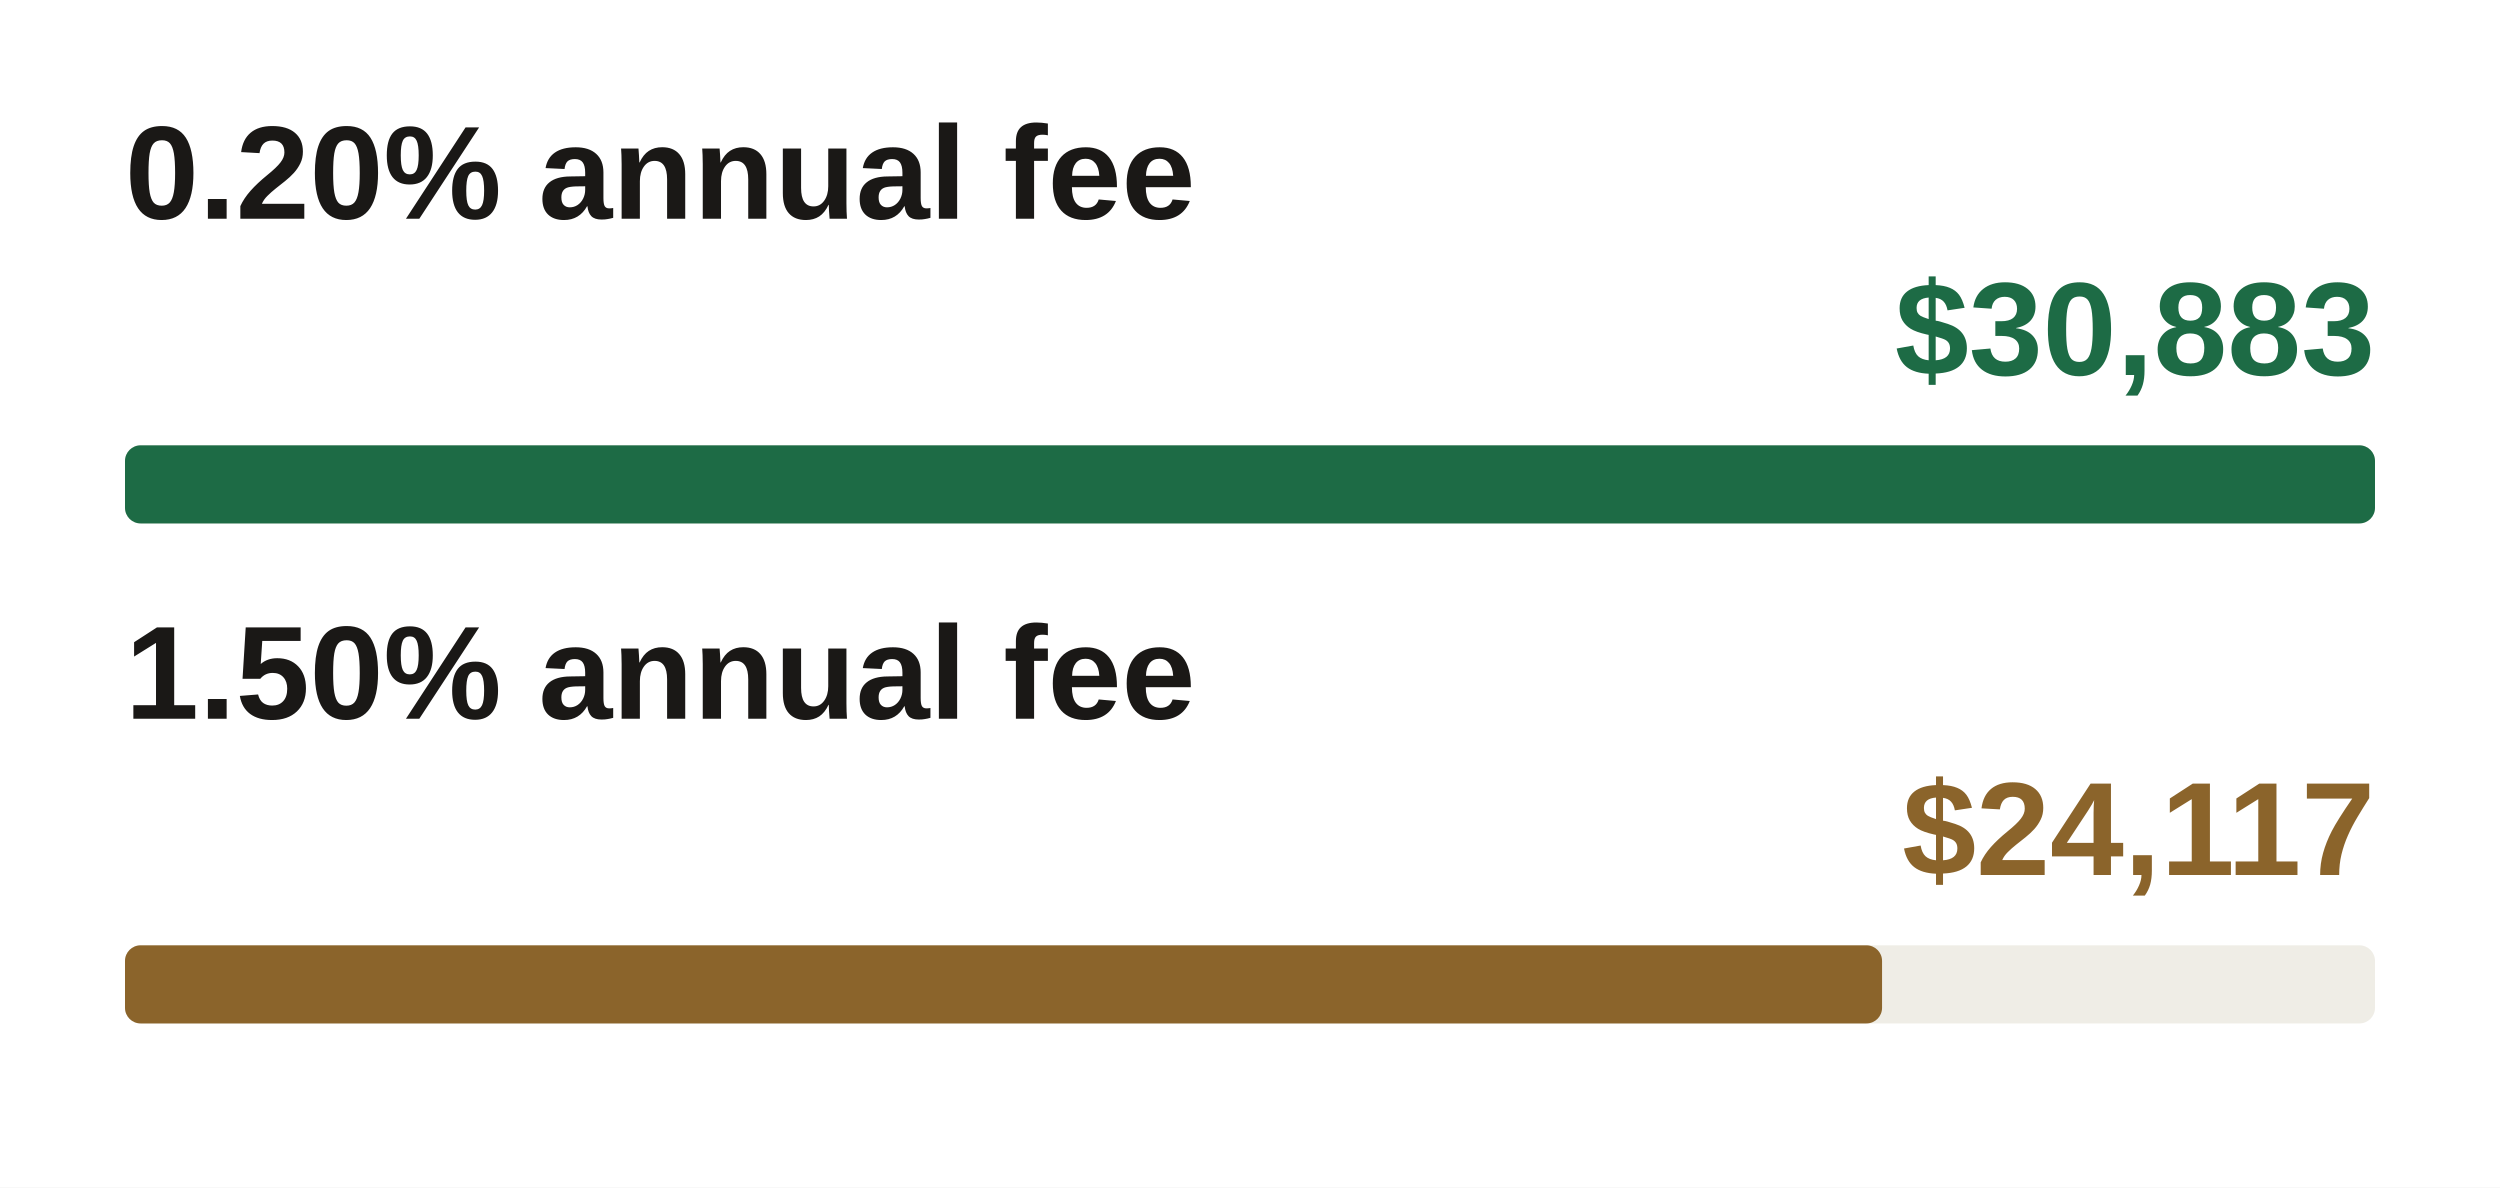
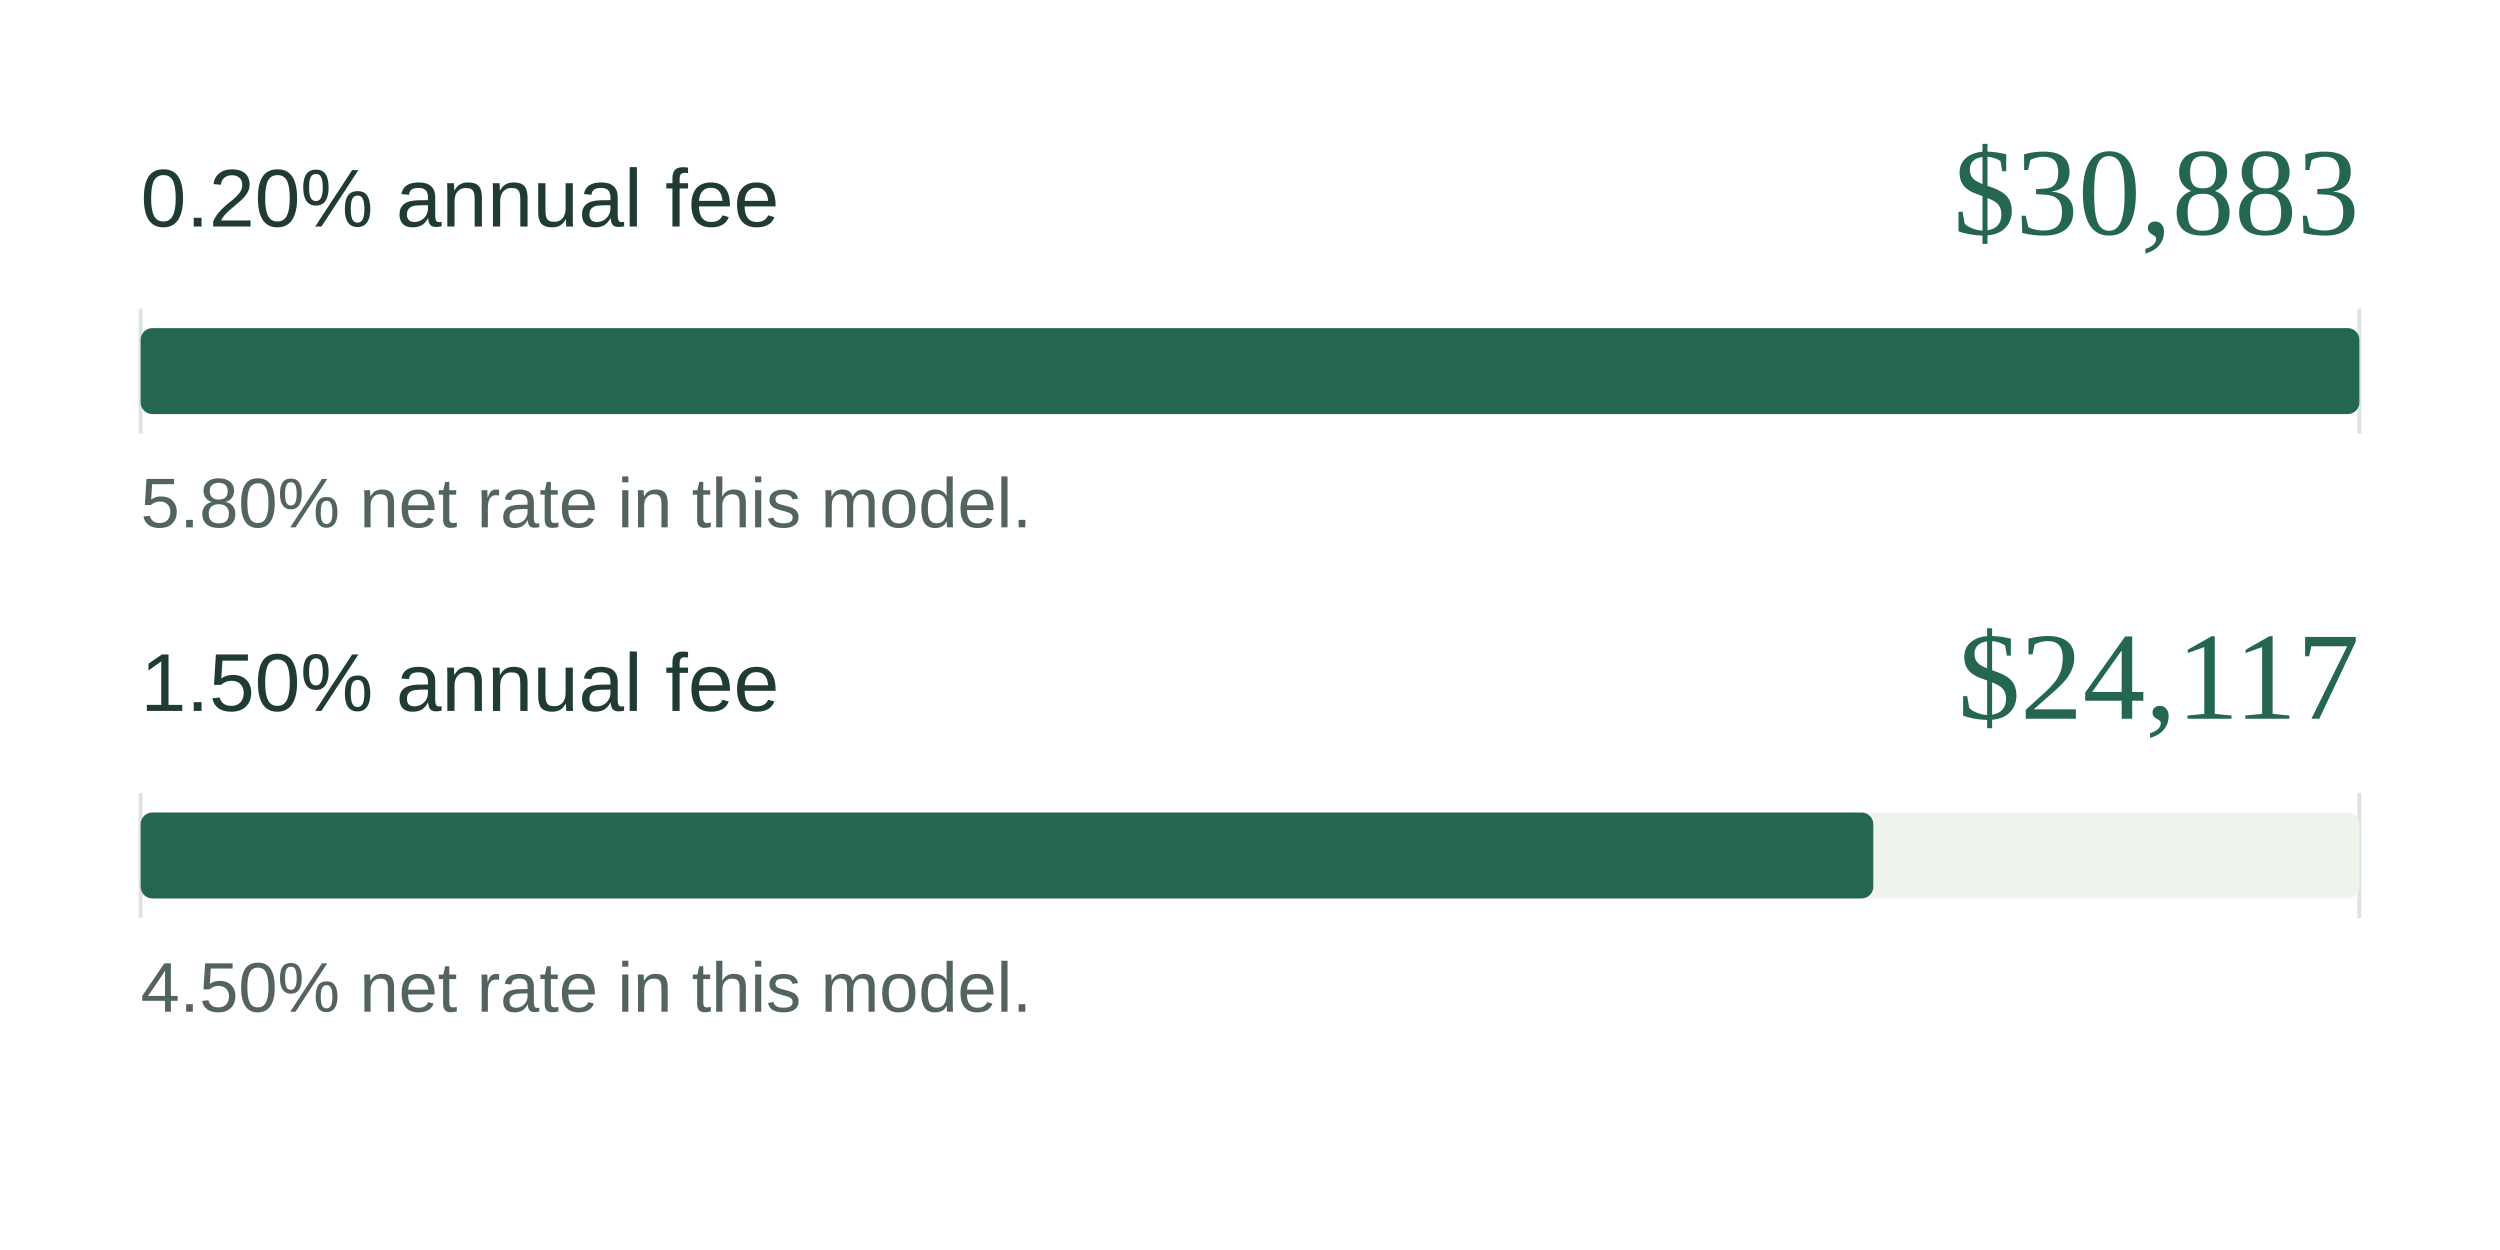
- <svg xmlns="http://www.w3.org/2000/svg" width="640" height="304" viewBox="0 0 640 304" role="img" aria-labelledby="title description">
-   <rect width="640" height="304" fill="#fff" />
-   <g font-family="Arial, Helvetica, sans-serif" fill="#1a1816">
-     <g data-value="30883">
-       <text x="32" y="56" font-size="34" font-weight="600">0.20% annual fee</text>
-       <text x="608" y="96" text-anchor="end" font-size="34" font-weight="600" fill="#1d6b45">$30,883</text>
-       <rect x="32" y="114" width="576" height="20" rx="4" fill="#efede6" />
-       <rect x="32" y="114" width="576.000" height="20" rx="4" fill="#1d6b45" />
+ <svg xmlns="http://www.w3.org/2000/svg" width="640" height="320" viewBox="0 0 640 320" data-layout="bars" role="img" aria-labelledby="title description">
+   <rect width="640" height="320" fill="#fff" />
+   <g font-family="Arial, Helvetica, sans-serif">
+     <g data-value="30883" data-row="0">
+       <text x="36" y="58" font-size="21" font-weight="500" fill="#203c32" text-anchor="start">
+         <tspan x="36" dy="0">0.20% annual fee</tspan>
+       </text>
+       <text x="604" y="60" font-size="32" font-weight="400" fill="#24664e" text-anchor="end" font-family="Georgia, Times New Roman, serif">
+         <tspan x="604" dy="0">$30,883</tspan>
+       </text>
+       <path d="M36 79v32 M604 79v32" stroke="#dce4dc" />
+       <rect x="36" y="84" width="568" height="22" rx="3" fill="#eef3ec" />
+       <rect data-bar="true" x="36" y="84" width="568.000" height="22" rx="3" fill="#24664e" />
+       <text x="36" y="135" font-size="18" font-weight="400" fill="#52645b" text-anchor="start">
+         <tspan x="36" dy="0">5.80% net rate in this model.</tspan>
+       </text>
    </g>
-     <g data-value="24117">
-       <text x="32" y="184" font-size="34" font-weight="600">1.50% annual fee</text>
-       <text x="608" y="224" text-anchor="end" font-size="34" font-weight="600" fill="#8b642b">$24,117</text>
-       <rect x="32" y="242" width="576" height="20" rx="4" fill="#efede6" />
-       <rect x="32" y="242" width="449.807" height="20" rx="4" fill="#8b642b" />
+     <g data-value="24117" data-row="1">
+       <text x="36" y="182" font-size="21" font-weight="500" fill="#203c32" text-anchor="start">
+         <tspan x="36" dy="0">1.50% annual fee</tspan>
+       </text>
+       <text x="604" y="184" font-size="32" font-weight="400" fill="#24664e" text-anchor="end" font-family="Georgia, Times New Roman, serif">
+         <tspan x="604" dy="0">$24,117</tspan>
+       </text>
+       <path d="M36 203v32 M604 203v32" stroke="#dce4dc" />
+       <rect x="36" y="208" width="568" height="22" rx="3" fill="#eef3ec" />
+       <rect data-bar="true" x="36" y="208" width="443.560" height="22" rx="3" fill="#24664e" />
+       <text x="36" y="259" font-size="18" font-weight="400" fill="#52645b" text-anchor="start">
+         <tspan x="36" dy="0">4.50% net rate in this model.</tspan>
+       </text>
    </g>
  </g>
</svg>
